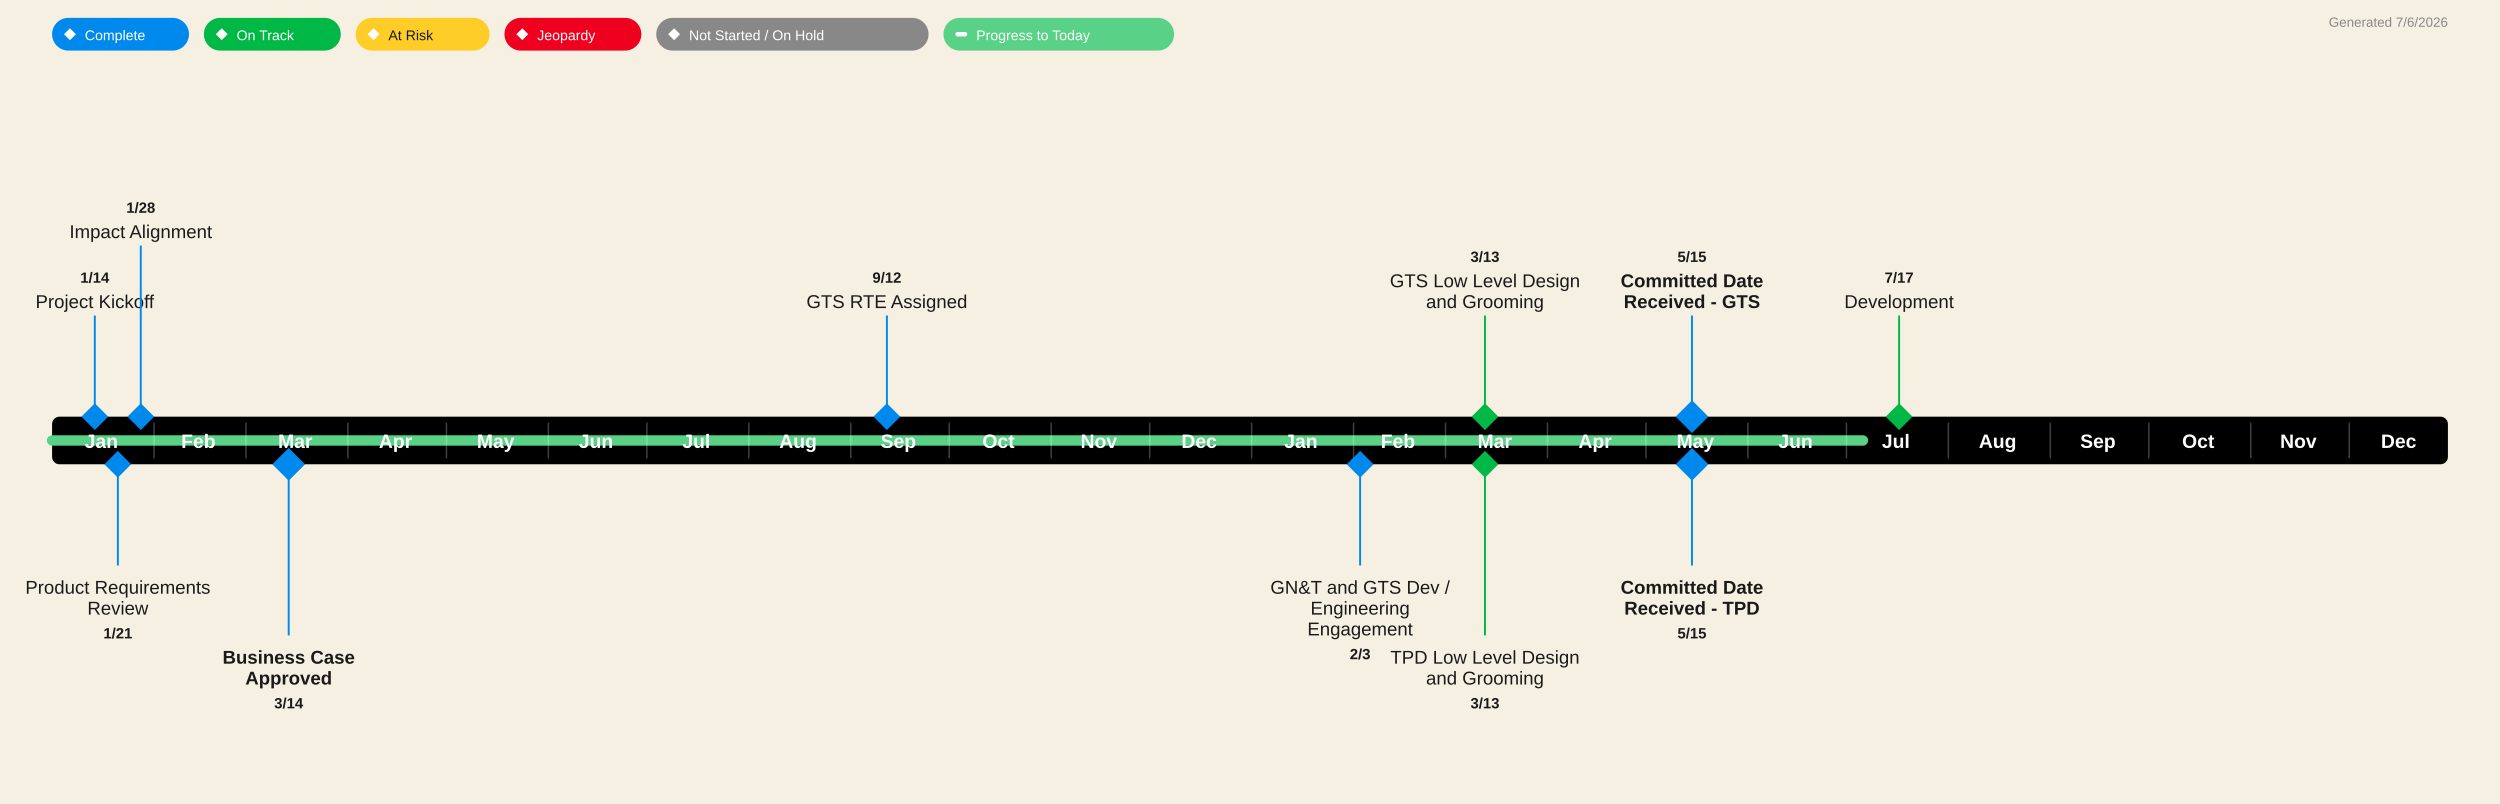
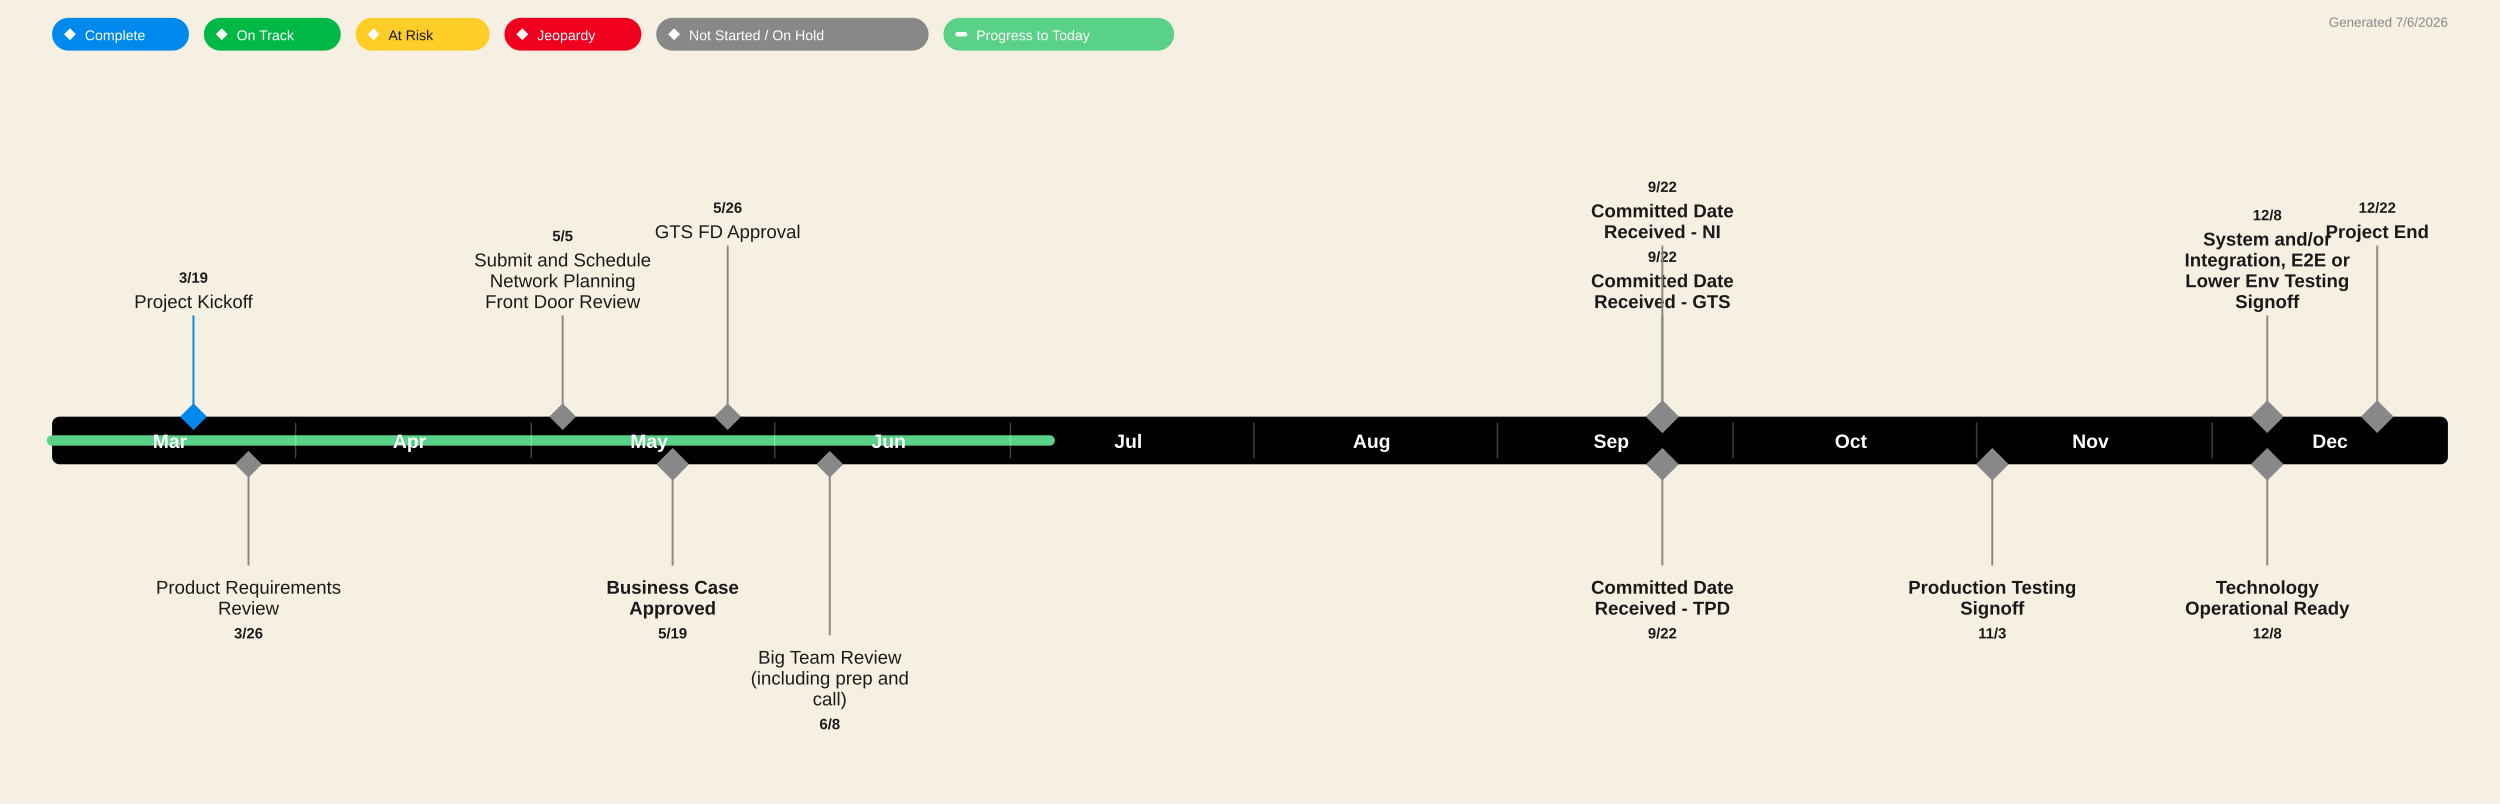
<svg xmlns="http://www.w3.org/2000/svg" width="1680" height="540" viewBox="0 0 1680 540">
  <rect width="1680" height="540" fill="#F6F0E2" />
  <text x="1645.0" y="18.0" text-anchor="end" font-size="9" font-weight="normal" fill="#888888" font-family="Calibri,Arial,sans-serif">Generated 7/6/2026</text>
  <rect x="35" y="280" width="1610" height="32" fill="#000000" rx="5" />
-   <line x1="35" y1="296.0" x2="1251.9" y2="296.0" stroke="#59D186" stroke-width="7" stroke-linecap="round" />
-   <text x="68.1" y="301.0" text-anchor="middle" font-size="13" font-weight="bold" fill="#ffffff" font-family="Calibri,Arial,sans-serif">Jan</text>
-   <line x1="103.5" y1="284" x2="103.5" y2="308" stroke="rgba(255,255,255,0.25)" stroke-width="1" />
-   <text x="133.3" y="301.0" text-anchor="middle" font-size="13" font-weight="bold" fill="#ffffff" font-family="Calibri,Arial,sans-serif">Feb</text>
-   <line x1="165.3" y1="284" x2="165.3" y2="308" stroke="rgba(255,255,255,0.25)" stroke-width="1" />
-   <text x="198.4" y="301.0" text-anchor="middle" font-size="13" font-weight="bold" fill="#ffffff" font-family="Calibri,Arial,sans-serif">Mar</text>
-   <line x1="233.8" y1="284" x2="233.8" y2="308" stroke="rgba(255,255,255,0.25)" stroke-width="1" />
-   <text x="265.8" y="301.0" text-anchor="middle" font-size="13" font-weight="bold" fill="#ffffff" font-family="Calibri,Arial,sans-serif">Apr</text>
-   <line x1="300.0" y1="284" x2="300.0" y2="308" stroke="rgba(255,255,255,0.25)" stroke-width="1" />
-   <text x="333.1" y="301.0" text-anchor="middle" font-size="13" font-weight="bold" fill="#ffffff" font-family="Calibri,Arial,sans-serif">May</text>
-   <line x1="368.5" y1="284" x2="368.5" y2="308" stroke="rgba(255,255,255,0.25)" stroke-width="1" />
-   <text x="400.5" y="301.0" text-anchor="middle" font-size="13" font-weight="bold" fill="#ffffff" font-family="Calibri,Arial,sans-serif">Jun</text>
-   <line x1="434.7" y1="284" x2="434.7" y2="308" stroke="rgba(255,255,255,0.25)" stroke-width="1" />
-   <text x="467.9" y="301.0" text-anchor="middle" font-size="13" font-weight="bold" fill="#ffffff" font-family="Calibri,Arial,sans-serif">Jul</text>
-   <line x1="503.2" y1="284" x2="503.2" y2="308" stroke="rgba(255,255,255,0.25)" stroke-width="1" />
-   <text x="536.3" y="301.0" text-anchor="middle" font-size="13" font-weight="bold" fill="#ffffff" font-family="Calibri,Arial,sans-serif">Aug</text>
-   <line x1="571.7" y1="284" x2="571.7" y2="308" stroke="rgba(255,255,255,0.25)" stroke-width="1" />
-   <text x="603.7" y="301.0" text-anchor="middle" font-size="13" font-weight="bold" fill="#ffffff" font-family="Calibri,Arial,sans-serif">Sep</text>
-   <line x1="637.9" y1="284" x2="637.9" y2="308" stroke="rgba(255,255,255,0.25)" stroke-width="1" />
-   <text x="671.0" y="301.0" text-anchor="middle" font-size="13" font-weight="bold" fill="#ffffff" font-family="Calibri,Arial,sans-serif">Oct</text>
-   <line x1="706.4" y1="284" x2="706.4" y2="308" stroke="rgba(255,255,255,0.25)" stroke-width="1" />
-   <text x="738.4" y="301.0" text-anchor="middle" font-size="13" font-weight="bold" fill="#ffffff" font-family="Calibri,Arial,sans-serif">Nov</text>
-   <line x1="772.6" y1="284" x2="772.6" y2="308" stroke="rgba(255,255,255,0.25)" stroke-width="1" />
-   <text x="805.8" y="301.0" text-anchor="middle" font-size="13" font-weight="bold" fill="#ffffff" font-family="Calibri,Arial,sans-serif">Dec</text>
-   <line x1="841.1" y1="284" x2="841.1" y2="308" stroke="rgba(255,255,255,0.25)" stroke-width="1" />
-   <text x="874.2" y="301.0" text-anchor="middle" font-size="13" font-weight="bold" fill="#ffffff" font-family="Calibri,Arial,sans-serif">Jan</text>
-   <line x1="909.6" y1="284" x2="909.6" y2="308" stroke="rgba(255,255,255,0.25)" stroke-width="1" />
-   <text x="939.4" y="301.0" text-anchor="middle" font-size="13" font-weight="bold" fill="#ffffff" font-family="Calibri,Arial,sans-serif">Feb</text>
-   <line x1="971.4" y1="284" x2="971.4" y2="308" stroke="rgba(255,255,255,0.25)" stroke-width="1" />
-   <text x="1004.5" y="301.0" text-anchor="middle" font-size="13" font-weight="bold" fill="#ffffff" font-family="Calibri,Arial,sans-serif">Mar</text>
-   <line x1="1039.9" y1="284" x2="1039.9" y2="308" stroke="rgba(255,255,255,0.25)" stroke-width="1" />
-   <text x="1071.9" y="301.0" text-anchor="middle" font-size="13" font-weight="bold" fill="#ffffff" font-family="Calibri,Arial,sans-serif">Apr</text>
-   <line x1="1106.1" y1="284" x2="1106.1" y2="308" stroke="rgba(255,255,255,0.25)" stroke-width="1" />
-   <text x="1139.3" y="301.0" text-anchor="middle" font-size="13" font-weight="bold" fill="#ffffff" font-family="Calibri,Arial,sans-serif">May</text>
-   <line x1="1174.6" y1="284" x2="1174.6" y2="308" stroke="rgba(255,255,255,0.25)" stroke-width="1" />
-   <text x="1206.6" y="301.0" text-anchor="middle" font-size="13" font-weight="bold" fill="#ffffff" font-family="Calibri,Arial,sans-serif">Jun</text>
-   <line x1="1240.8" y1="284" x2="1240.8" y2="308" stroke="rgba(255,255,255,0.25)" stroke-width="1" />
-   <text x="1274.0" y="301.0" text-anchor="middle" font-size="13" font-weight="bold" fill="#ffffff" font-family="Calibri,Arial,sans-serif">Jul</text>
-   <line x1="1309.3" y1="284" x2="1309.3" y2="308" stroke="rgba(255,255,255,0.25)" stroke-width="1" />
-   <text x="1342.4" y="301.0" text-anchor="middle" font-size="13" font-weight="bold" fill="#ffffff" font-family="Calibri,Arial,sans-serif">Aug</text>
-   <line x1="1377.8" y1="284" x2="1377.8" y2="308" stroke="rgba(255,255,255,0.25)" stroke-width="1" />
-   <text x="1409.8" y="301.0" text-anchor="middle" font-size="13" font-weight="bold" fill="#ffffff" font-family="Calibri,Arial,sans-serif">Sep</text>
-   <line x1="1444.0" y1="284" x2="1444.0" y2="308" stroke="rgba(255,255,255,0.25)" stroke-width="1" />
-   <text x="1477.2" y="301.0" text-anchor="middle" font-size="13" font-weight="bold" fill="#ffffff" font-family="Calibri,Arial,sans-serif">Oct</text>
-   <line x1="1512.5" y1="284" x2="1512.5" y2="308" stroke="rgba(255,255,255,0.25)" stroke-width="1" />
-   <text x="1544.5" y="301.0" text-anchor="middle" font-size="13" font-weight="bold" fill="#ffffff" font-family="Calibri,Arial,sans-serif">Nov</text>
-   <line x1="1578.7" y1="284" x2="1578.7" y2="308" stroke="rgba(255,255,255,0.25)" stroke-width="1" />
-   <text x="1611.9" y="301.0" text-anchor="middle" font-size="13" font-weight="bold" fill="#ffffff" font-family="Calibri,Arial,sans-serif">Dec</text>
-   <line x1="63.7" y1="280" x2="63.7" y2="212" stroke="#0089EC" stroke-width="1.3" />
-   <polygon points="63.711,271 72.711,280 63.711,289 54.711,280" fill="#0089EC" />
-   <text x="63.7" y="207.0" text-anchor="middle" font-size="12.5" font-weight="normal" fill="#1a1a1a" font-family="Calibri,Arial,sans-serif">Project Kickoff</text>
-   <text x="63.7" y="190.0" text-anchor="middle" font-size="10" font-weight="bold" fill="#1a1a1a" font-family="Calibri,Arial,sans-serif">1/14</text>
-   <line x1="79.2" y1="312" x2="79.2" y2="380" stroke="#0089EC" stroke-width="1.3" />
-   <polygon points="79.17,303 88.17,312 79.17,321 70.17,312" fill="#0089EC" />
-   <text x="79.2" y="399.0" text-anchor="middle" font-size="12.5" font-weight="normal" fill="#1a1a1a" font-family="Calibri,Arial,sans-serif">Product Requirements</text>
-   <text x="79.2" y="413.0" text-anchor="middle" font-size="12.5" font-weight="normal" fill="#1a1a1a" font-family="Calibri,Arial,sans-serif">Review</text>
-   <text x="79.2" y="429.0" text-anchor="middle" font-size="10" font-weight="bold" fill="#1a1a1a" font-family="Calibri,Arial,sans-serif">1/21</text>
-   <line x1="94.6" y1="280" x2="94.6" y2="165" stroke="#0089EC" stroke-width="1.3" />
-   <polygon points="94.63,271 103.63,280 94.63,289 85.63,280" fill="#0089EC" />
-   <text x="94.6" y="160.0" text-anchor="middle" font-size="12.5" font-weight="normal" fill="#1a1a1a" font-family="Calibri,Arial,sans-serif">Impact Alignment</text>
-   <text x="94.6" y="143.0" text-anchor="middle" font-size="10" font-weight="bold" fill="#1a1a1a" font-family="Calibri,Arial,sans-serif">1/28</text>
-   <line x1="194.0" y1="312" x2="194.0" y2="427" stroke="#0089EC" stroke-width="1.3" />
-   <polygon points="194.012,301 205.012,312 194.012,323 183.012,312" fill="#0089EC" />
-   <text x="194.0" y="446.0" text-anchor="middle" font-size="12.5" font-weight="bold" fill="#1a1a1a" font-family="Calibri,Arial,sans-serif">Business Case</text>
-   <text x="194.0" y="460.0" text-anchor="middle" font-size="12.5" font-weight="bold" fill="#1a1a1a" font-family="Calibri,Arial,sans-serif">Approved</text>
-   <text x="194.0" y="476.0" text-anchor="middle" font-size="10" font-weight="bold" fill="#1a1a1a" font-family="Calibri,Arial,sans-serif">3/14</text>
-   <line x1="596.0" y1="280" x2="596.0" y2="212" stroke="#0089EC" stroke-width="1.3" />
-   <polygon points="595.96,271 604.96,280 595.96,289 586.96,280" fill="#0089EC" />
-   <text x="596.0" y="207.0" text-anchor="middle" font-size="12.5" font-weight="normal" fill="#1a1a1a" font-family="Calibri,Arial,sans-serif">GTS RTE Assigned</text>
-   <text x="596.0" y="190.0" text-anchor="middle" font-size="10" font-weight="bold" fill="#1a1a1a" font-family="Calibri,Arial,sans-serif">9/12</text>
-   <line x1="914.0" y1="312" x2="914.0" y2="380" stroke="#0089EC" stroke-width="1.3" />
-   <polygon points="913.985,303 922.985,312 913.985,321 904.985,312" fill="#0089EC" />
-   <text x="914.0" y="399.0" text-anchor="middle" font-size="12.5" font-weight="normal" fill="#1a1a1a" font-family="Calibri,Arial,sans-serif">GN&amp;T and GTS Dev /</text>
-   <text x="914.0" y="413.0" text-anchor="middle" font-size="12.5" font-weight="normal" fill="#1a1a1a" font-family="Calibri,Arial,sans-serif">Engineering</text>
-   <text x="914.0" y="427.0" text-anchor="middle" font-size="12.5" font-weight="normal" fill="#1a1a1a" font-family="Calibri,Arial,sans-serif">Engagement</text>
-   <text x="914.0" y="443.0" text-anchor="middle" font-size="10" font-weight="bold" fill="#1a1a1a" font-family="Calibri,Arial,sans-serif">2/3</text>
-   <line x1="997.9" y1="280" x2="997.9" y2="212" stroke="#00B845" stroke-width="1.3" />
-   <polygon points="997.908,271 1006.908,280 997.908,289 988.908,280" fill="#00B845" />
-   <text x="997.9" y="193.0" text-anchor="middle" font-size="12.5" font-weight="normal" fill="#1a1a1a" font-family="Calibri,Arial,sans-serif">GTS Low Level Design</text>
-   <text x="997.9" y="207.0" text-anchor="middle" font-size="12.5" font-weight="normal" fill="#1a1a1a" font-family="Calibri,Arial,sans-serif">and Grooming</text>
-   <text x="997.9" y="176.0" text-anchor="middle" font-size="10" font-weight="bold" fill="#1a1a1a" font-family="Calibri,Arial,sans-serif">3/13</text>
-   <line x1="997.9" y1="312" x2="997.9" y2="427" stroke="#00B845" stroke-width="1.3" />
-   <polygon points="997.908,303 1006.908,312 997.908,321 988.908,312" fill="#00B845" />
-   <text x="997.9" y="446.0" text-anchor="middle" font-size="12.5" font-weight="normal" fill="#1a1a1a" font-family="Calibri,Arial,sans-serif">TPD Low Level Design</text>
-   <text x="997.9" y="460.0" text-anchor="middle" font-size="12.5" font-weight="normal" fill="#1a1a1a" font-family="Calibri,Arial,sans-serif">and Grooming</text>
-   <text x="997.9" y="476.0" text-anchor="middle" font-size="10" font-weight="bold" fill="#1a1a1a" font-family="Calibri,Arial,sans-serif">3/13</text>
-   <line x1="1137.0" y1="280" x2="1137.0" y2="212" stroke="#0089EC" stroke-width="1.3" />
-   <polygon points="1137.044,269 1148.044,280 1137.044,291 1126.044,280" fill="#0089EC" />
-   <text x="1137.0" y="193.0" text-anchor="middle" font-size="12.5" font-weight="bold" fill="#1a1a1a" font-family="Calibri,Arial,sans-serif">Committed Date</text>
-   <text x="1137.0" y="207.0" text-anchor="middle" font-size="12.5" font-weight="bold" fill="#1a1a1a" font-family="Calibri,Arial,sans-serif">Received - GTS</text>
-   <text x="1137.0" y="176.0" text-anchor="middle" font-size="10" font-weight="bold" fill="#1a1a1a" font-family="Calibri,Arial,sans-serif">5/15</text>
-   <line x1="1137.0" y1="312" x2="1137.0" y2="380" stroke="#0089EC" stroke-width="1.3" />
-   <polygon points="1137.044,301 1148.044,312 1137.044,323 1126.044,312" fill="#0089EC" />
-   <text x="1137.0" y="399.0" text-anchor="middle" font-size="12.5" font-weight="bold" fill="#1a1a1a" font-family="Calibri,Arial,sans-serif">Committed Date</text>
-   <text x="1137.0" y="413.0" text-anchor="middle" font-size="12.5" font-weight="bold" fill="#1a1a1a" font-family="Calibri,Arial,sans-serif">Received - TPD</text>
-   <text x="1137.0" y="429.0" text-anchor="middle" font-size="10" font-weight="bold" fill="#1a1a1a" font-family="Calibri,Arial,sans-serif">5/15</text>
-   <line x1="1276.2" y1="280" x2="1276.2" y2="212" stroke="#00B845" stroke-width="1.3" />
-   <polygon points="1276.18,271 1285.18,280 1276.18,289 1267.18,280" fill="#00B845" />
-   <text x="1276.2" y="207.0" text-anchor="middle" font-size="12.5" font-weight="normal" fill="#1a1a1a" font-family="Calibri,Arial,sans-serif">Development</text>
-   <text x="1276.2" y="190.0" text-anchor="middle" font-size="10" font-weight="bold" fill="#1a1a1a" font-family="Calibri,Arial,sans-serif">7/17</text>
+   <line x1="35" y1="296.0" x2="705.4" y2="296.0" stroke="#59D186" stroke-width="7" stroke-linecap="round" />
+   <text x="114.2" y="301.0" text-anchor="middle" font-size="13" font-weight="bold" fill="#ffffff" font-family="Calibri,Arial,sans-serif">Mar</text>
+   <line x1="198.6" y1="284" x2="198.6" y2="308" stroke="rgba(255,255,255,0.25)" stroke-width="1" />
+   <text x="275.2" y="301.0" text-anchor="middle" font-size="13" font-weight="bold" fill="#ffffff" font-family="Calibri,Arial,sans-serif">Apr</text>
+   <line x1="357.0" y1="284" x2="357.0" y2="308" stroke="rgba(255,255,255,0.25)" stroke-width="1" />
+   <text x="436.2" y="301.0" text-anchor="middle" font-size="13" font-weight="bold" fill="#ffffff" font-family="Calibri,Arial,sans-serif">May</text>
+   <line x1="520.6" y1="284" x2="520.6" y2="308" stroke="rgba(255,255,255,0.25)" stroke-width="1" />
+   <text x="597.2" y="301.0" text-anchor="middle" font-size="13" font-weight="bold" fill="#ffffff" font-family="Calibri,Arial,sans-serif">Jun</text>
+   <line x1="679.0" y1="284" x2="679.0" y2="308" stroke="rgba(255,255,255,0.25)" stroke-width="1" />
+   <text x="758.2" y="301.0" text-anchor="middle" font-size="13" font-weight="bold" fill="#ffffff" font-family="Calibri,Arial,sans-serif">Jul</text>
+   <line x1="842.6" y1="284" x2="842.6" y2="308" stroke="rgba(255,255,255,0.25)" stroke-width="1" />
+   <text x="921.8" y="301.0" text-anchor="middle" font-size="13" font-weight="bold" fill="#ffffff" font-family="Calibri,Arial,sans-serif">Aug</text>
+   <line x1="1006.3" y1="284" x2="1006.3" y2="308" stroke="rgba(255,255,255,0.25)" stroke-width="1" />
+   <text x="1082.8" y="301.0" text-anchor="middle" font-size="13" font-weight="bold" fill="#ffffff" font-family="Calibri,Arial,sans-serif">Sep</text>
+   <line x1="1164.6" y1="284" x2="1164.6" y2="308" stroke="rgba(255,255,255,0.25)" stroke-width="1" />
+   <text x="1243.8" y="301.0" text-anchor="middle" font-size="13" font-weight="bold" fill="#ffffff" font-family="Calibri,Arial,sans-serif">Oct</text>
+   <line x1="1328.3" y1="284" x2="1328.3" y2="308" stroke="rgba(255,255,255,0.25)" stroke-width="1" />
+   <text x="1404.8" y="301.0" text-anchor="middle" font-size="13" font-weight="bold" fill="#ffffff" font-family="Calibri,Arial,sans-serif">Nov</text>
+   <line x1="1486.6" y1="284" x2="1486.6" y2="308" stroke="rgba(255,255,255,0.25)" stroke-width="1" />
+   <text x="1565.8" y="301.0" text-anchor="middle" font-size="13" font-weight="bold" fill="#ffffff" font-family="Calibri,Arial,sans-serif">Dec</text>
+   <line x1="130.0" y1="280" x2="130.0" y2="212" stroke="#0089EC" stroke-width="1.3" />
+   <polygon points="130.016,271 139.016,280 130.016,289 121.016,280" fill="#0089EC" />
+   <text x="130.0" y="207.0" text-anchor="middle" font-size="12.5" font-weight="normal" fill="#1a1a1a" font-family="Calibri,Arial,sans-serif">Project Kickoff</text>
+   <text x="130.0" y="190.0" text-anchor="middle" font-size="10" font-weight="bold" fill="#1a1a1a" font-family="Calibri,Arial,sans-serif">3/19</text>
+   <line x1="167.0" y1="312" x2="167.0" y2="380" stroke="#888888" stroke-width="1.3" />
+   <polygon points="166.967,303 175.967,312 166.967,321 157.967,312" fill="#888888" />
+   <text x="167.0" y="399.0" text-anchor="middle" font-size="12.5" font-weight="normal" fill="#1a1a1a" font-family="Calibri,Arial,sans-serif">Product Requirements</text>
+   <text x="167.0" y="413.0" text-anchor="middle" font-size="12.5" font-weight="normal" fill="#1a1a1a" font-family="Calibri,Arial,sans-serif">Review</text>
+   <text x="167.0" y="429.0" text-anchor="middle" font-size="10" font-weight="bold" fill="#1a1a1a" font-family="Calibri,Arial,sans-serif">3/26</text>
+   <line x1="378.1" y1="280" x2="378.1" y2="212" stroke="#888888" stroke-width="1.3" />
+   <polygon points="378.115,271 387.115,280 378.115,289 369.115,280" fill="#888888" />
+   <text x="378.1" y="179.0" text-anchor="middle" font-size="12.5" font-weight="normal" fill="#1a1a1a" font-family="Calibri,Arial,sans-serif">Submit and Schedule</text>
+   <text x="378.1" y="193.0" text-anchor="middle" font-size="12.5" font-weight="normal" fill="#1a1a1a" font-family="Calibri,Arial,sans-serif">Network Planning</text>
+   <text x="378.1" y="207.0" text-anchor="middle" font-size="12.5" font-weight="normal" fill="#1a1a1a" font-family="Calibri,Arial,sans-serif">Front Door Review</text>
+   <text x="378.1" y="162.0" text-anchor="middle" font-size="10" font-weight="bold" fill="#1a1a1a" font-family="Calibri,Arial,sans-serif">5/5</text>
+   <line x1="452.0" y1="312" x2="452.0" y2="380" stroke="#888888" stroke-width="1.3" />
+   <polygon points="452.016,301 463.016,312 452.016,323 441.016,312" fill="#888888" />
+   <text x="452.0" y="399.0" text-anchor="middle" font-size="12.5" font-weight="bold" fill="#1a1a1a" font-family="Calibri,Arial,sans-serif">Business Case</text>
+   <text x="452.0" y="413.0" text-anchor="middle" font-size="12.5" font-weight="bold" fill="#1a1a1a" font-family="Calibri,Arial,sans-serif">Approved</text>
+   <text x="452.0" y="429.0" text-anchor="middle" font-size="10" font-weight="bold" fill="#1a1a1a" font-family="Calibri,Arial,sans-serif">5/19</text>
+   <line x1="489.0" y1="280" x2="489.0" y2="165" stroke="#888888" stroke-width="1.3" />
+   <polygon points="488.967,271 497.967,280 488.967,289 479.967,280" fill="#888888" />
+   <text x="489.0" y="160.0" text-anchor="middle" font-size="12.5" font-weight="normal" fill="#1a1a1a" font-family="Calibri,Arial,sans-serif">GTS FD Approval</text>
+   <text x="489.0" y="143.0" text-anchor="middle" font-size="10" font-weight="bold" fill="#1a1a1a" font-family="Calibri,Arial,sans-serif">5/26</text>
+   <line x1="557.6" y1="312" x2="557.6" y2="427" stroke="#888888" stroke-width="1.3" />
+   <polygon points="557.59,303 566.59,312 557.59,321 548.59,312" fill="#888888" />
+   <text x="557.6" y="446.0" text-anchor="middle" font-size="12.5" font-weight="normal" fill="#1a1a1a" font-family="Calibri,Arial,sans-serif">Big Team Review</text>
+   <text x="557.6" y="460.0" text-anchor="middle" font-size="12.5" font-weight="normal" fill="#1a1a1a" font-family="Calibri,Arial,sans-serif">(including prep and</text>
+   <text x="557.6" y="474.0" text-anchor="middle" font-size="12.5" font-weight="normal" fill="#1a1a1a" font-family="Calibri,Arial,sans-serif">call)</text>
+   <text x="557.6" y="490.0" text-anchor="middle" font-size="10" font-weight="bold" fill="#1a1a1a" font-family="Calibri,Arial,sans-serif">6/8</text>
+   <line x1="1117.1" y1="280" x2="1117.1" y2="212" stroke="#888888" stroke-width="1.3" />
+   <polygon points="1117.131,269 1128.131,280 1117.131,291 1106.131,280" fill="#888888" />
+   <text x="1117.1" y="193.0" text-anchor="middle" font-size="12.5" font-weight="bold" fill="#1a1a1a" font-family="Calibri,Arial,sans-serif">Committed Date</text>
+   <text x="1117.1" y="207.0" text-anchor="middle" font-size="12.5" font-weight="bold" fill="#1a1a1a" font-family="Calibri,Arial,sans-serif">Received - GTS</text>
+   <text x="1117.1" y="176.0" text-anchor="middle" font-size="10" font-weight="bold" fill="#1a1a1a" font-family="Calibri,Arial,sans-serif">9/22</text>
+   <line x1="1117.1" y1="312" x2="1117.1" y2="380" stroke="#888888" stroke-width="1.3" />
+   <polygon points="1117.131,301 1128.131,312 1117.131,323 1106.131,312" fill="#888888" />
+   <text x="1117.1" y="399.0" text-anchor="middle" font-size="12.5" font-weight="bold" fill="#1a1a1a" font-family="Calibri,Arial,sans-serif">Committed Date</text>
+   <text x="1117.1" y="413.0" text-anchor="middle" font-size="12.5" font-weight="bold" fill="#1a1a1a" font-family="Calibri,Arial,sans-serif">Received - TPD</text>
+   <text x="1117.1" y="429.0" text-anchor="middle" font-size="10" font-weight="bold" fill="#1a1a1a" font-family="Calibri,Arial,sans-serif">9/22</text>
+   <line x1="1117.1" y1="280" x2="1117.1" y2="165" stroke="#888888" stroke-width="1.3" />
+   <polygon points="1117.131,269 1128.131,280 1117.131,291 1106.131,280" fill="#888888" />
+   <text x="1117.1" y="146.0" text-anchor="middle" font-size="12.5" font-weight="bold" fill="#1a1a1a" font-family="Calibri,Arial,sans-serif">Committed Date</text>
+   <text x="1117.1" y="160.0" text-anchor="middle" font-size="12.5" font-weight="bold" fill="#1a1a1a" font-family="Calibri,Arial,sans-serif">Received - NI</text>
+   <text x="1117.1" y="129.0" text-anchor="middle" font-size="10" font-weight="bold" fill="#1a1a1a" font-family="Calibri,Arial,sans-serif">9/22</text>
+   <line x1="1338.8" y1="312" x2="1338.8" y2="380" stroke="#888888" stroke-width="1.3" />
+   <polygon points="1338.836,301 1349.836,312 1338.836,323 1327.836,312" fill="#888888" />
+   <text x="1338.8" y="399.0" text-anchor="middle" font-size="12.5" font-weight="bold" fill="#1a1a1a" font-family="Calibri,Arial,sans-serif">Production Testing</text>
+   <text x="1338.8" y="413.0" text-anchor="middle" font-size="12.5" font-weight="bold" fill="#1a1a1a" font-family="Calibri,Arial,sans-serif">Signoff</text>
+   <text x="1338.8" y="429.0" text-anchor="middle" font-size="10" font-weight="bold" fill="#1a1a1a" font-family="Calibri,Arial,sans-serif">11/3</text>
+   <line x1="1523.6" y1="280" x2="1523.6" y2="212" stroke="#888888" stroke-width="1.3" />
+   <polygon points="1523.59,269 1534.59,280 1523.59,291 1512.59,280" fill="#888888" />
+   <text x="1523.6" y="165.0" text-anchor="middle" font-size="12.5" font-weight="bold" fill="#1a1a1a" font-family="Calibri,Arial,sans-serif">System and/or</text>
+   <text x="1523.6" y="179.0" text-anchor="middle" font-size="12.5" font-weight="bold" fill="#1a1a1a" font-family="Calibri,Arial,sans-serif">Integration, E2E or</text>
+   <text x="1523.6" y="193.0" text-anchor="middle" font-size="12.5" font-weight="bold" fill="#1a1a1a" font-family="Calibri,Arial,sans-serif">Lower Env  Testing</text>
+   <text x="1523.6" y="207.0" text-anchor="middle" font-size="12.5" font-weight="bold" fill="#1a1a1a" font-family="Calibri,Arial,sans-serif">Signoff</text>
+   <text x="1523.6" y="148.0" text-anchor="middle" font-size="10" font-weight="bold" fill="#1a1a1a" font-family="Calibri,Arial,sans-serif">12/8</text>
+   <line x1="1523.6" y1="312" x2="1523.6" y2="380" stroke="#888888" stroke-width="1.3" />
+   <polygon points="1523.59,301 1534.59,312 1523.59,323 1512.59,312" fill="#888888" />
+   <text x="1523.6" y="399.0" text-anchor="middle" font-size="12.5" font-weight="bold" fill="#1a1a1a" font-family="Calibri,Arial,sans-serif">Technology</text>
+   <text x="1523.6" y="413.0" text-anchor="middle" font-size="12.5" font-weight="bold" fill="#1a1a1a" font-family="Calibri,Arial,sans-serif">Operational Ready</text>
+   <text x="1523.6" y="429.0" text-anchor="middle" font-size="10" font-weight="bold" fill="#1a1a1a" font-family="Calibri,Arial,sans-serif">12/8</text>
+   <line x1="1597.5" y1="280" x2="1597.5" y2="165" stroke="#888888" stroke-width="1.3" />
+   <polygon points="1597.492,269 1608.492,280 1597.492,291 1586.492,280" fill="#888888" />
+   <text x="1597.5" y="160.0" text-anchor="middle" font-size="12.5" font-weight="bold" fill="#1a1a1a" font-family="Calibri,Arial,sans-serif">Project End</text>
+   <text x="1597.5" y="143.0" text-anchor="middle" font-size="10" font-weight="bold" fill="#1a1a1a" font-family="Calibri,Arial,sans-serif">12/22</text>
  <rect x="35.0" y="12" width="92" height="22" rx="11" fill="#0089EC" />
  <polygon points="47.0,19.0 51.0,23.0 47.0,27.0 43.0,23.0" fill="#ffffff" />
  <text x="57.0" y="27.0" text-anchor="start" font-size="9.5" font-weight="normal" fill="#ffffff" font-family="Calibri,Arial,sans-serif">Complete</text>
  <rect x="137.0" y="12" width="92" height="22" rx="11" fill="#00B845" />
  <polygon points="149.0,19.0 153.0,23.0 149.0,27.0 145.0,23.0" fill="#ffffff" />
  <text x="159.0" y="27.0" text-anchor="start" font-size="9.5" font-weight="normal" fill="#ffffff" font-family="Calibri,Arial,sans-serif">On Track</text>
  <rect x="239.0" y="12" width="90" height="22" rx="11" fill="#FFCD27" />
  <polygon points="251.0,19.0 255.0,23.0 251.0,27.0 247.0,23.0" fill="#ffffff" />
  <text x="261.0" y="27.0" text-anchor="start" font-size="9.5" font-weight="normal" fill="#1a1a1a" font-family="Calibri,Arial,sans-serif">At Risk</text>
  <rect x="339.0" y="12" width="92" height="22" rx="11" fill="#EE001E" />
  <polygon points="351.0,19.0 355.0,23.0 351.0,27.0 347.0,23.0" fill="#ffffff" />
  <text x="361.0" y="27.0" text-anchor="start" font-size="9.5" font-weight="normal" fill="#ffffff" font-family="Calibri,Arial,sans-serif">Jeopardy</text>
  <rect x="441.0" y="12" width="183" height="22" rx="11" fill="#888888" />
  <polygon points="453.0,19.0 457.0,23.0 453.0,27.0 449.0,23.0" fill="#ffffff" />
  <text x="463.0" y="27.0" text-anchor="start" font-size="9.5" font-weight="normal" fill="#ffffff" font-family="Calibri,Arial,sans-serif">Not Started / On Hold</text>
  <rect x="634.0" y="12" width="155" height="22" rx="11" fill="#59D186" />
  <rect x="642.0" y="21.5" width="8" height="3" rx="1.5" fill="#ffffff" />
  <text x="656.0" y="27.0" text-anchor="start" font-size="9.5" font-weight="normal" fill="#ffffff" font-family="Calibri,Arial,sans-serif">Progress to Today</text>
</svg>
